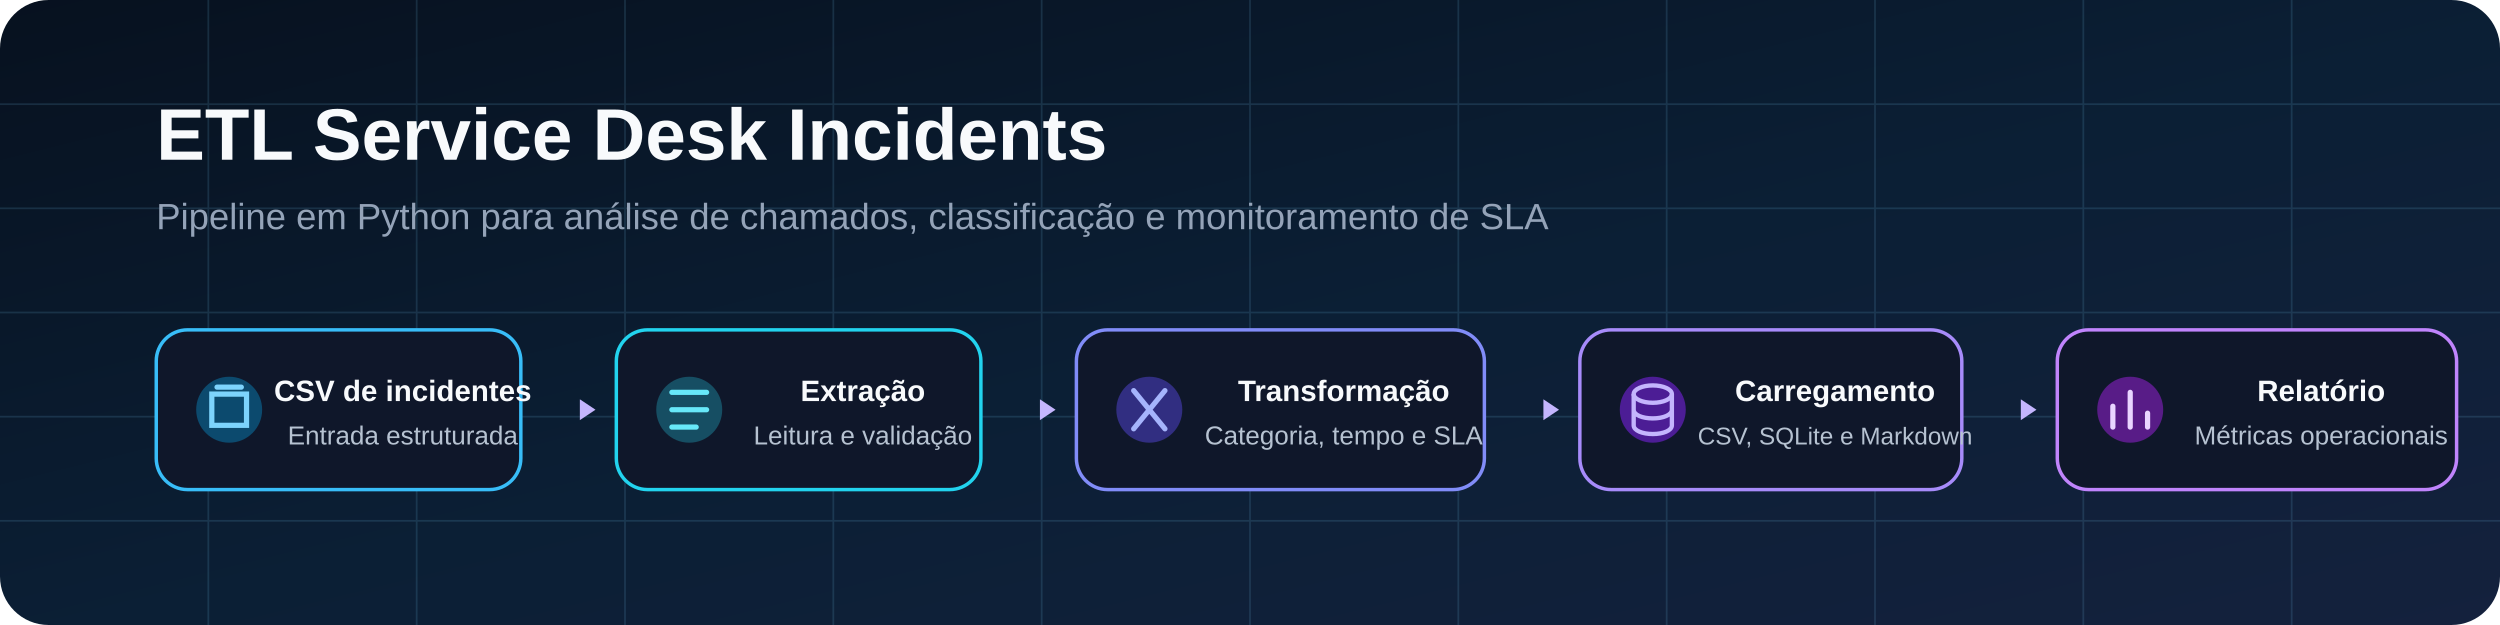
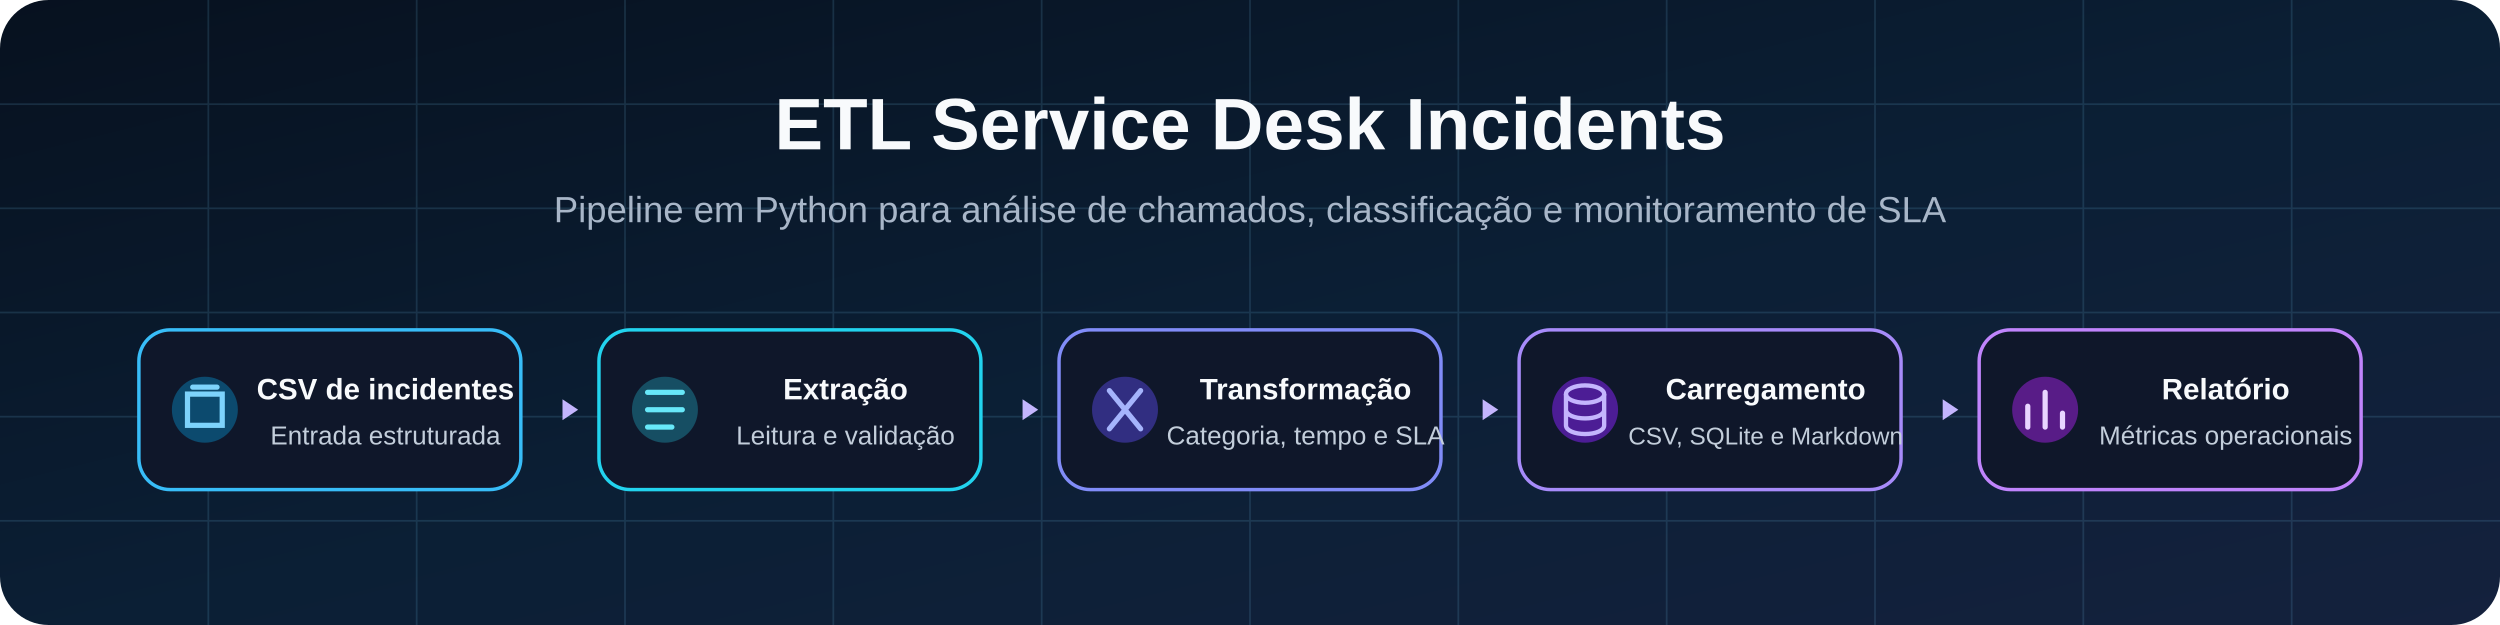
<svg xmlns="http://www.w3.org/2000/svg" width="1440" height="360" viewBox="0 0 1440 360" role="img" aria-labelledby="title desc">
  <defs>
    <linearGradient id="bg" x1="0" y1="0" x2="1" y2="1">
      <stop offset="0" stop-color="#07111f" />
      <stop offset="0.52" stop-color="#0b1f35" />
      <stop offset="1" stop-color="#14213d" />
    </linearGradient>
    <linearGradient id="accent" x1="0" y1="0" x2="1" y2="0">
      <stop offset="0" stop-color="#38bdf8" />
      <stop offset="1" stop-color="#8b5cf6" />
    </linearGradient>
    <filter id="glow" x="-50%" y="-50%" width="200%" height="200%">
      <feGaussianBlur stdDeviation="8" result="blur" />
      <feMerge>
        <feMergeNode in="blur" />
        <feMergeNode in="SourceGraphic" />
      </feMerge>
    </filter>
  </defs>
  <rect width="1440" height="360" rx="28" fill="url(#bg)" />
  <g opacity="0.14" stroke="#7dd3fc" stroke-width="1">
    <path d="M0 60H1440M0 120H1440M0 180H1440M0 240H1440M0 300H1440" />
    <path d="M120 0V360M240 0V360M360 0V360M480 0V360M600 0V360M720 0V360M840 0V360M960 0V360M1080 0V360M1200 0V360M1320 0V360" />
  </g>
-   <text x="90" y="92" fill="#f8fafc" font-family="Segoe UI, Arial, sans-serif" font-size="42" font-weight="700">ETL Service Desk Incidents</text>
-   <text x="90" y="132" fill="#94a3b8" font-family="Segoe UI, Arial, sans-serif" font-size="21">Pipeline em Python para análise de chamados, classificação e monitoramento de SLA</text>
-   <g transform="translate(90 190)" font-family="Segoe UI, Arial, sans-serif">
+   <text x="720" y="86" text-anchor="middle" fill="#f8fafc" font-family="Segoe UI, Arial, sans-serif" font-size="42" font-weight="700">ETL Service Desk Incidents</text>
+   <text x="720" y="128" text-anchor="middle" fill="#a8b6c8" font-family="Segoe UI, Arial, sans-serif" font-size="21">Pipeline em Python para análise de chamados, classificação e monitoramento de SLA</text>
+   <g transform="translate(80 190)" font-family="Segoe UI, Arial, sans-serif">
    <g>
-       <rect width="210" height="92" rx="18" fill="#0f172a" stroke="#38bdf8" stroke-width="2" />
-       <circle cx="42" cy="46" r="19" fill="#0c4a6e" />
-       <path d="M32 37h20v18H32zM35 33h14" fill="none" stroke="#7dd3fc" stroke-width="3" stroke-linecap="round" />
-       <text x="142" y="41" text-anchor="middle" fill="#f8fafc" font-size="17" font-weight="700">CSV de incidentes</text>
-       <text x="142" y="66" text-anchor="middle" fill="#b6c2d1" font-size="15">Entrada estruturada</text>
+       <rect width="220" height="92" rx="18" fill="#0f172a" stroke="#38bdf8" stroke-width="2" />
+       <circle cx="38" cy="46" r="19" fill="#0c4a6e" />
+       <path d="M28 37h20v18H28zM31 33h14" fill="none" stroke="#7dd3fc" stroke-width="3" stroke-linecap="round" />
+       <text x="142" y="40" text-anchor="middle" fill="#f8fafc" font-size="17" font-weight="700">CSV de incidentes</text>
+       <text x="142" y="66" text-anchor="middle" fill="#c3cedb" font-size="15">Entrada estruturada</text>
    </g>
    <g transform="translate(265 0)">
-       <rect width="210" height="92" rx="18" fill="#0f172a" stroke="#22d3ee" stroke-width="2" />
-       <circle cx="42" cy="46" r="19" fill="#164e63" />
-       <path d="M32 36h20M32 46h20M32 56h14" stroke="#67e8f9" stroke-width="3" stroke-linecap="round" />
-       <text x="142" y="41" text-anchor="middle" fill="#f8fafc" font-size="17" font-weight="700">Extração</text>
-       <text x="142" y="66" text-anchor="middle" fill="#b6c2d1" font-size="15">Leitura e validação</text>
+       <rect width="220" height="92" rx="18" fill="#0f172a" stroke="#22d3ee" stroke-width="2" />
+       <circle cx="38" cy="46" r="19" fill="#164e63" />
+       <path d="M28 36h20M28 46h20M28 56h14" stroke="#67e8f9" stroke-width="3" stroke-linecap="round" />
+       <text x="142" y="40" text-anchor="middle" fill="#f8fafc" font-size="17" font-weight="700">Extração</text>
+       <text x="142" y="66" text-anchor="middle" fill="#c3cedb" font-size="15">Leitura e validação</text>
    </g>
    <g transform="translate(530 0)">
-       <rect width="235" height="92" rx="18" fill="#0f172a" stroke="#818cf8" stroke-width="2" />
-       <circle cx="42" cy="46" r="19" fill="#312e81" />
-       <path d="M33 35l18 22M51 35L33 57" stroke="#a5b4fc" stroke-width="3" stroke-linecap="round" />
-       <text x="154" y="41" text-anchor="middle" fill="#f8fafc" font-size="17" font-weight="700">Transformação</text>
-       <text x="154" y="66" text-anchor="middle" fill="#b6c2d1" font-size="15">Categoria, tempo e SLA</text>
+       <rect width="220" height="92" rx="18" fill="#0f172a" stroke="#818cf8" stroke-width="2" />
+       <circle cx="38" cy="46" r="19" fill="#312e81" />
+       <path d="M29 35l18 22M47 35L29 57" stroke="#a5b4fc" stroke-width="3" stroke-linecap="round" />
+       <text x="142" y="40" text-anchor="middle" fill="#f8fafc" font-size="17" font-weight="700">Transformação</text>
+       <text x="142" y="66" text-anchor="middle" fill="#c3cedb" font-size="15">Categoria, tempo e SLA</text>
    </g>
-     <g transform="translate(820 0)">
+     <g transform="translate(795 0)">
      <rect width="220" height="92" rx="18" fill="#0f172a" stroke="#a78bfa" stroke-width="2" />
-       <circle cx="42" cy="46" r="19" fill="#4c1d95" />
-       <ellipse cx="42" cy="37" rx="11" ry="5" fill="none" stroke="#c4b5fd" stroke-width="2.5" />
-       <path d="M31 37v18c0 3 5 5 11 5s11-2 11-5V37M31 46c0 3 5 5 11 5s11-2 11-5" fill="none" stroke="#c4b5fd" stroke-width="2.5" />
-       <text x="147" y="41" text-anchor="middle" fill="#f8fafc" font-size="17" font-weight="700">Carregamento</text>
-       <text x="147" y="66" text-anchor="middle" fill="#b6c2d1" font-size="14">CSV, SQLite e Markdown</text>
+       <circle cx="38" cy="46" r="19" fill="#4c1d95" />
+       <ellipse cx="38" cy="37" rx="11" ry="5" fill="none" stroke="#c4b5fd" stroke-width="2.5" />
+       <path d="M27 37v18c0 3 5 5 11 5s11-2 11-5V37M27 46c0 3 5 5 11 5s11-2 11-5" fill="none" stroke="#c4b5fd" stroke-width="2.5" />
+       <text x="142" y="40" text-anchor="middle" fill="#f8fafc" font-size="17" font-weight="700">Carregamento</text>
+       <text x="142" y="66" text-anchor="middle" fill="#c3cedb" font-size="14">CSV, SQLite e Markdown</text>
    </g>
-     <g transform="translate(1095 0)">
-       <rect width="230" height="92" rx="18" fill="#0f172a" stroke="#c084fc" stroke-width="2" />
-       <circle cx="42" cy="46" r="19" fill="#581c87" />
-       <path d="M32 56V44M42 56V36M52 56V48" stroke="#e9d5ff" stroke-width="3" stroke-linecap="round" />
-       <text x="152" y="41" text-anchor="middle" fill="#f8fafc" font-size="17" font-weight="700">Relatório</text>
-       <text x="152" y="66" text-anchor="middle" fill="#b6c2d1" font-size="15">Métricas operacionais</text>
+     <g transform="translate(1060 0)">
+       <rect width="220" height="92" rx="18" fill="#0f172a" stroke="#c084fc" stroke-width="2" />
+       <circle cx="38" cy="46" r="19" fill="#581c87" />
+       <path d="M28 56V44M38 56V36M48 56V48" stroke="#e9d5ff" stroke-width="3" stroke-linecap="round" />
+       <text x="142" y="40" text-anchor="middle" fill="#f8fafc" font-size="17" font-weight="700">Relatório</text>
+       <text x="142" y="66" text-anchor="middle" fill="#c3cedb" font-size="15">Métricas operacionais</text>
    </g>
    <g fill="none" stroke="url(#accent)" stroke-width="4" stroke-linecap="round" filter="url(#glow)">
-       <path d="M218 46h35" />
-       <path d="M483 46h35" />
-       <path d="M773 46h35" />
-       <path d="M1048 46h35" />
+       <path d="M228 46h25" />
+       <path d="M493 46h25" />
+       <path d="M758 46h25" />
+       <path d="M1023 46h25" />
    </g>
    <g fill="#c4b5fd">
      <path d="M253 46l-9-6v12z" />
      <path d="M518 46l-9-6v12z" />
-       <path d="M808 46l-9-6v12z" />
-       <path d="M1083 46l-9-6v12z" />
+       <path d="M783 46l-9-6v12z" />
+       <path d="M1048 46l-9-6v12z" />
    </g>
  </g>
</svg>
